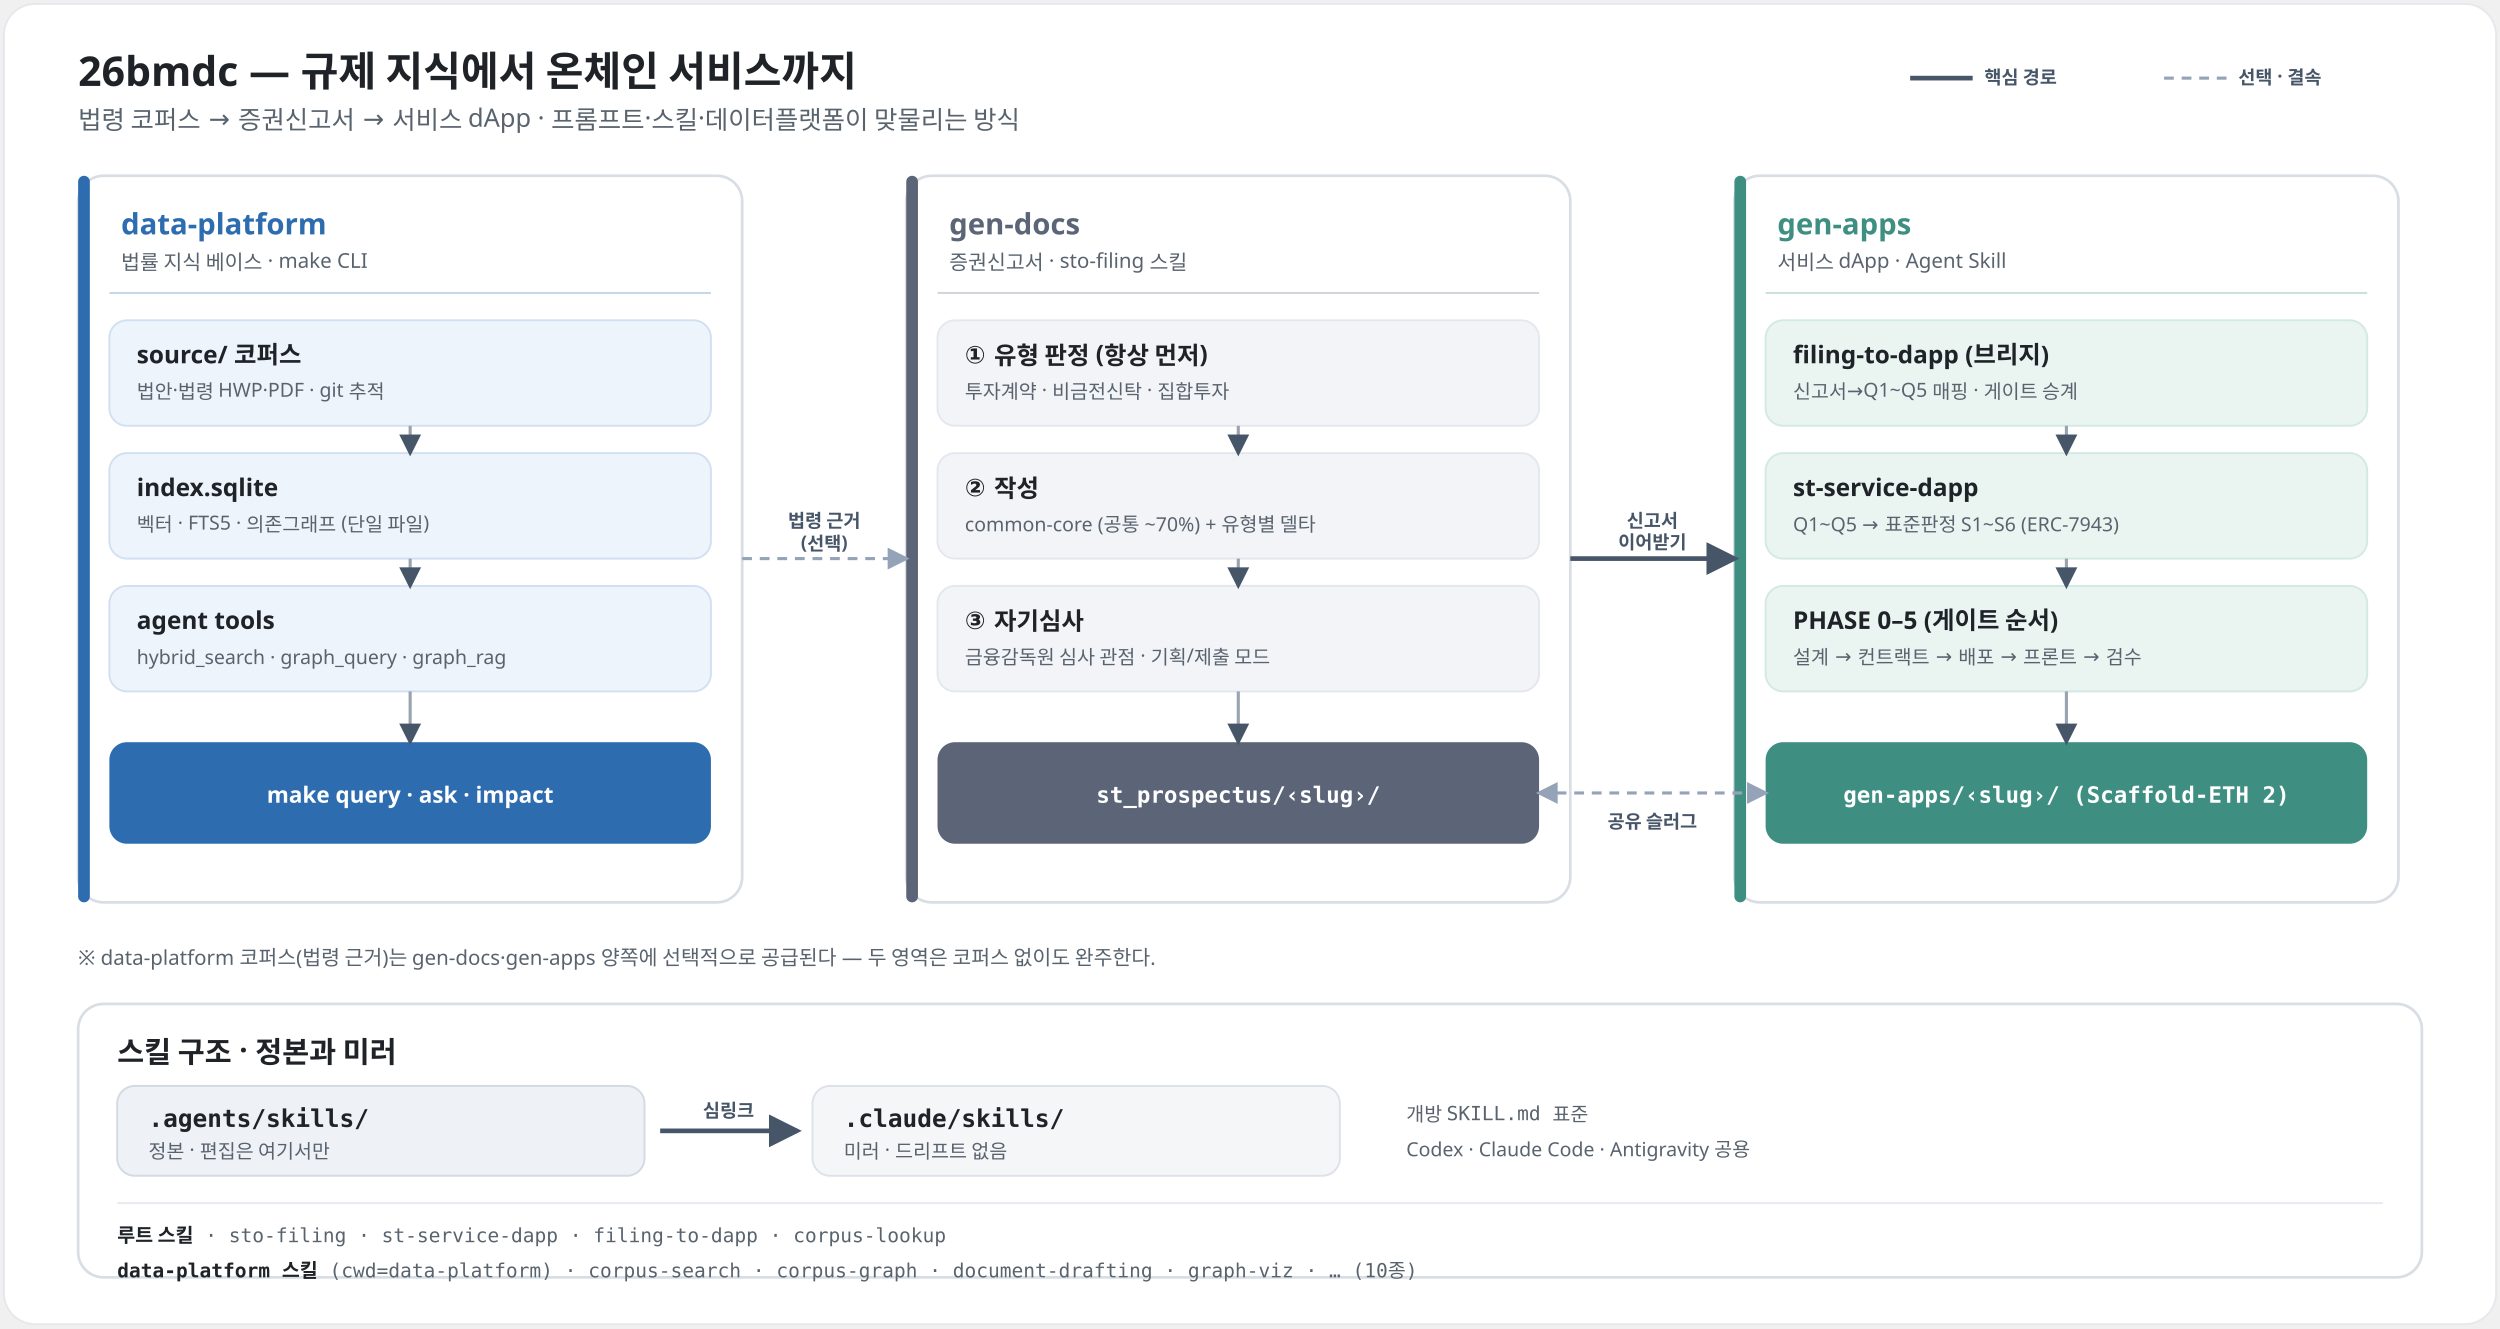
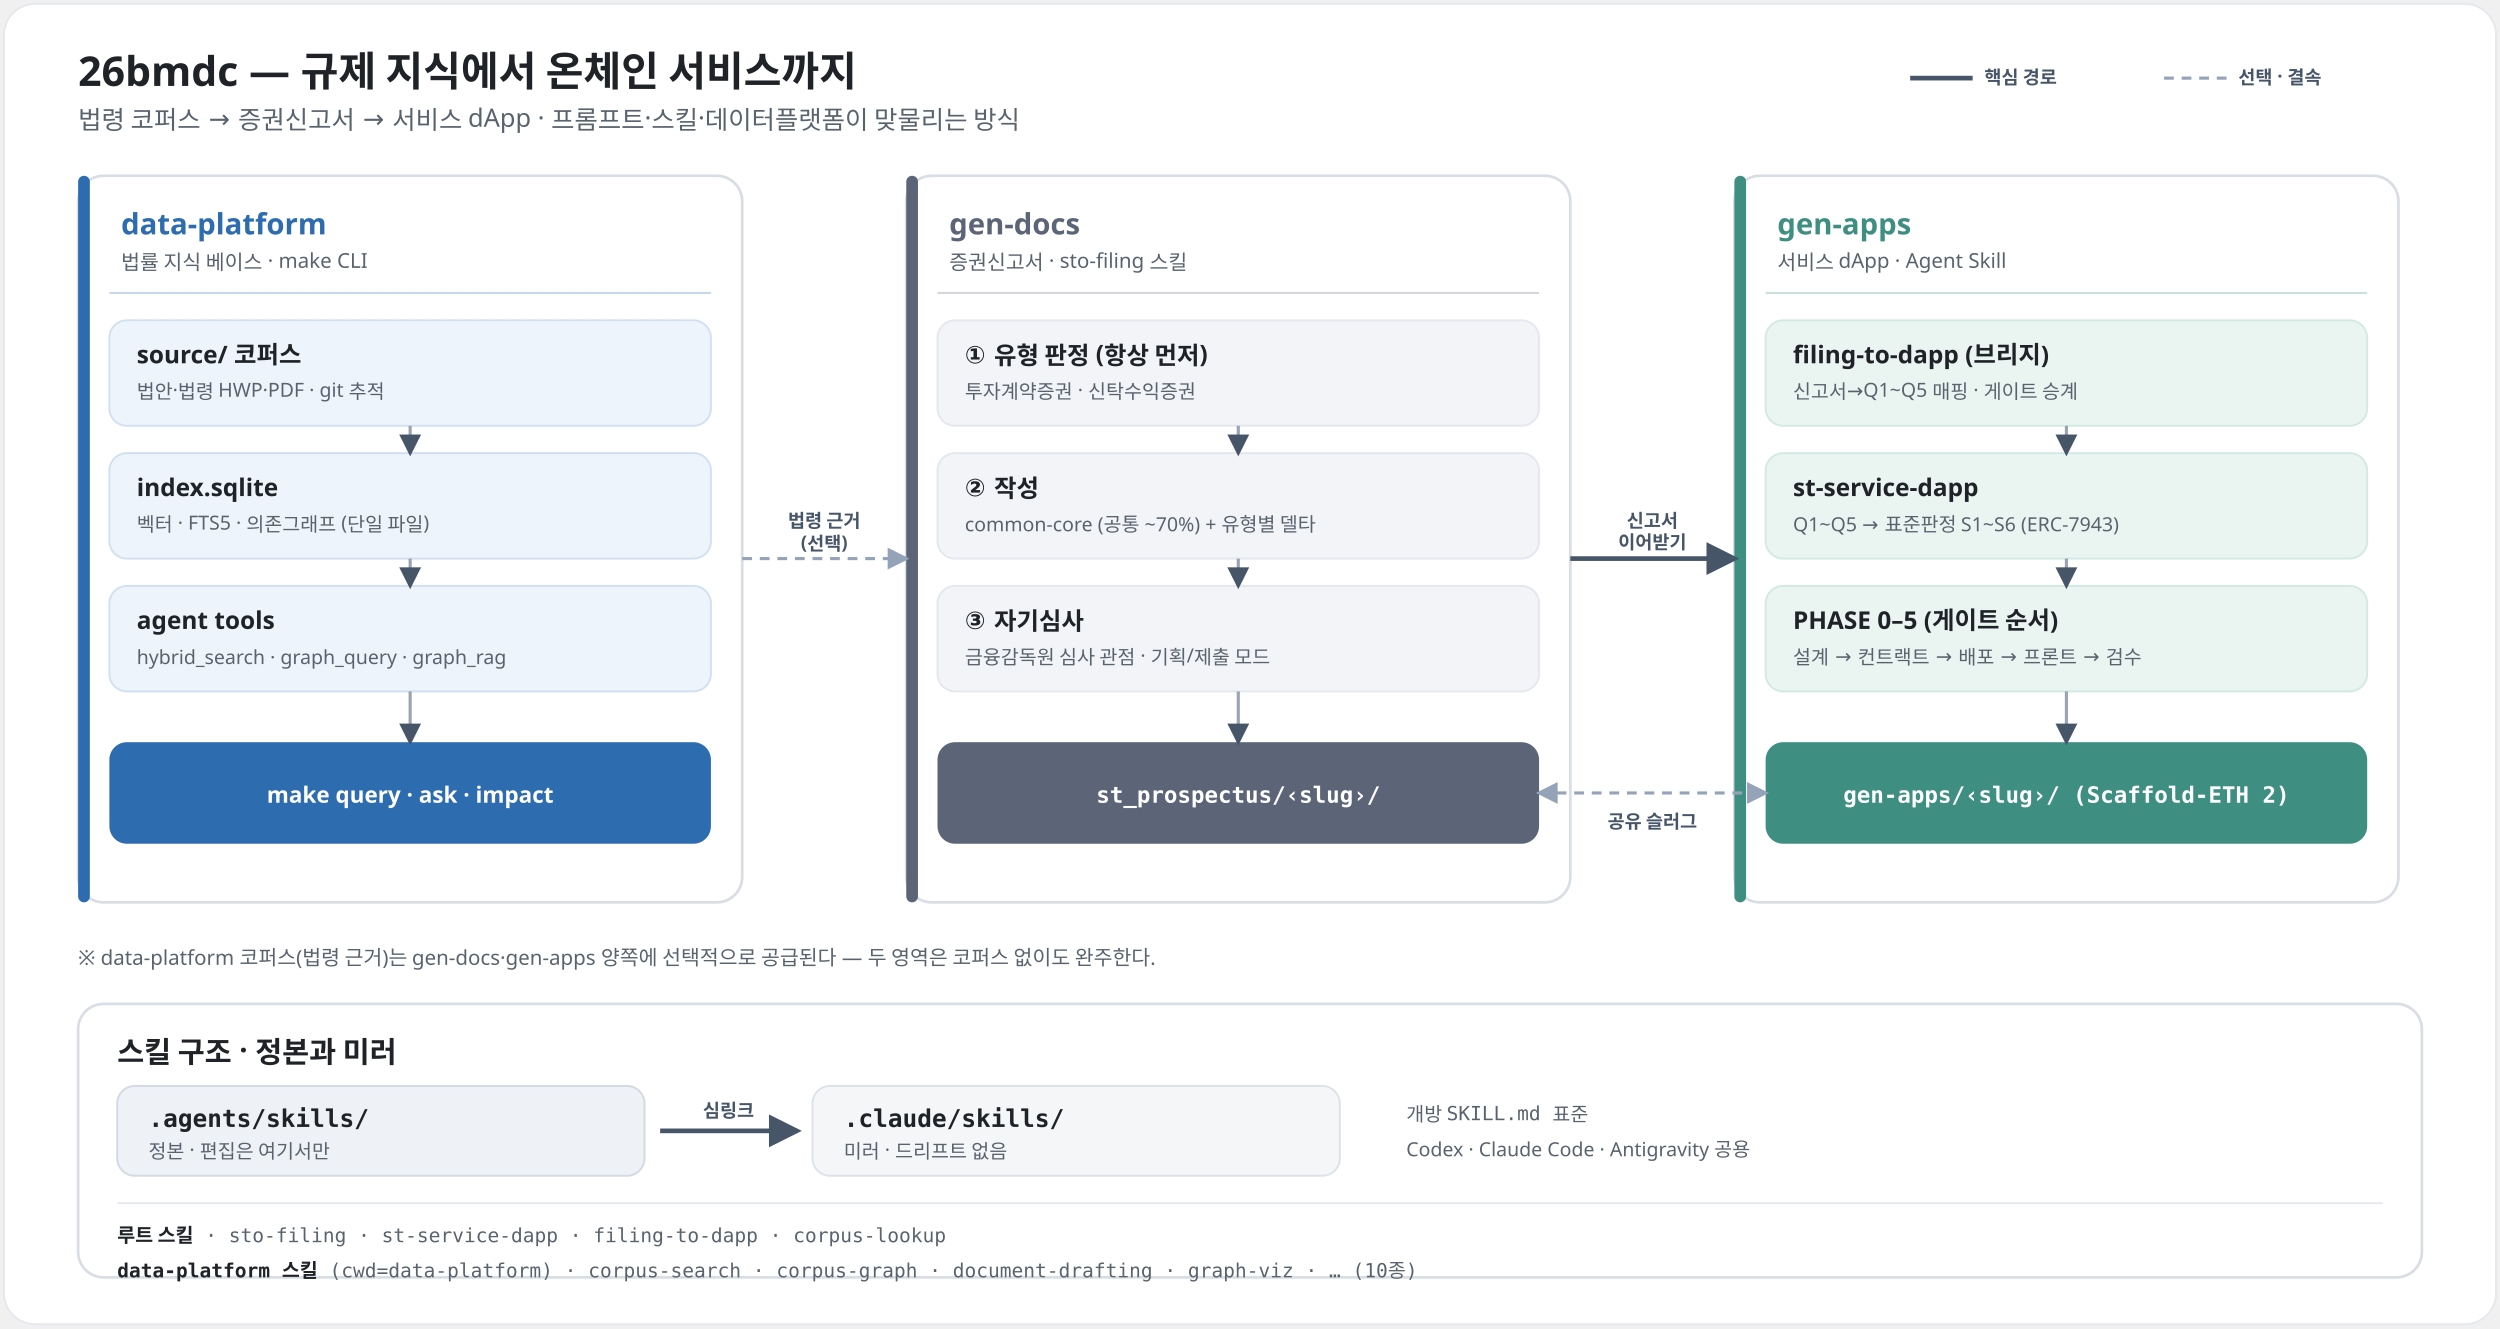
<svg xmlns="http://www.w3.org/2000/svg" viewBox="0 0 1280 680" font-family="'Apple SD Gothic Neo','Malgun Gothic','Noto Sans KR',sans-serif">
  <defs>
    <marker id="arw" viewBox="0 0 10 10" refX="8.5" refY="5" markerWidth="7" markerHeight="7" orient="auto-start-reverse">
      <path d="M0,0 L10,5 L0,10 z" fill="#475569" />
    </marker>
    <marker id="arwd" viewBox="0 0 10 10" refX="8.5" refY="5" markerWidth="7" markerHeight="7" orient="auto-start-reverse">
      <path d="M0,0 L10,5 L0,10 z" fill="#94a3b8" />
    </marker>
    <style>
      .title{font-size:21px;font-weight:800;fill:#1f2328}
      .sub{font-size:13px;fill:#59636e}
      .card{fill:#ffffff;stroke:#d8dee4;stroke-width:1.4}
      .atitle{font-size:15px;font-weight:800}
      .asub{font-size:10.5px;fill:#59636e}
      .step{font-size:12.5px;font-weight:700;fill:#1f2328}
      .desc{font-size:10px;fill:#59636e}
      .subc{stroke-width:1}
      .out{font-size:11.5px;font-weight:700}
      .lbl{font-size:9.5px;font-weight:600;fill:#475569}
      .note{font-size:10.5px;fill:#59636e}
      .mono{font-family:ui-monospace,Menlo,Consolas,monospace}
      .vflow{fill:none;stroke:#9aa3b0;stroke-width:1.6}
      .solid{fill:none;stroke:#475569;stroke-width:2.4}
      .dash{fill:none;stroke:#94a3b8;stroke-width:1.6;stroke-dasharray:5 4}
    </style>
  </defs>
  <rect x="2" y="2" width="1276" height="676" rx="16" fill="#ffffff" stroke="#e5e8ec" />
  <text class="title" x="40" y="44">26bmdc — 규제 지식에서 온체인 서비스까지</text>
  <text class="sub" x="40" y="66">법령 코퍼스 → 증권신고서 → 서비스 dApp · 프롬프트·스킬·데이터플랫폼이 맞물리는 방식</text>
  <line class="solid" x1="978" y1="40" x2="1010" y2="40" />
  <text class="lbl" x="1016" y="43">핵심 경로</text>
  <line class="dash" x1="1108" y1="40" x2="1140" y2="40" />
  <text class="lbl" x="1146" y="43">선택 · 결속</text>
  <g transform="translate(40,0)">
    <rect class="card" x="0" y="90" width="340" height="372" rx="13" />
    <rect x="0" y="90" width="6" height="372" rx="3" fill="#2E6CB0" />
    <text class="atitle" x="22" y="120" fill="#2E6CB0">data-platform</text>
    <text class="asub" x="22" y="138">법률 지식 베이스 · make CLI</text>
    <line x1="16" y1="150" x2="324" y2="150" stroke="#2E6CB0" stroke-opacity="0.28" />
    <rect class="subc" x="16" y="164" width="308" height="54" rx="9" fill="#eef4fb" stroke="#d2e0f1" />
    <text class="step" x="30" y="186">source/ 코퍼스</text>
    <text class="desc" x="30" y="204">법안·법령 HWP·PDF · git 추적</text>
    <rect class="subc" x="16" y="232" width="308" height="54" rx="9" fill="#eef4fb" stroke="#d2e0f1" />
    <text class="step" x="30" y="254">index.sqlite</text>
    <text class="desc" x="30" y="272">벡터 · FTS5 · 의존그래프 (단일 파일)</text>
    <rect class="subc" x="16" y="300" width="308" height="54" rx="9" fill="#eef4fb" stroke="#d2e0f1" />
    <text class="step" x="30" y="322">agent tools</text>
    <text class="desc" x="30" y="340">hybrid_search · graph_query · graph_rag</text>
    <rect x="16" y="380" width="308" height="52" rx="9" fill="#2E6CB0" />
    <text class="out" x="170" y="411" fill="#ffffff" text-anchor="middle">make query · ask · impact</text>
    <path class="vflow" d="M170,218 V232" marker-end="url(#arw)" />
    <path class="vflow" d="M170,286 V300" marker-end="url(#arw)" />
    <path class="vflow" d="M170,354 V380" marker-end="url(#arw)" />
  </g>
  <g transform="translate(464,0)">
    <rect class="card" x="0" y="90" width="340" height="372" rx="13" />
    <rect x="0" y="90" width="6" height="372" rx="3" fill="#5B6577" />
    <text class="atitle" x="22" y="120" fill="#5B6577">gen-docs</text>
    <text class="asub" x="22" y="138">증권신고서 · sto-filing 스킬</text>
    <line x1="16" y1="150" x2="324" y2="150" stroke="#5B6577" stroke-opacity="0.28" />
    <rect class="subc" x="16" y="164" width="308" height="54" rx="9" fill="#f2f4f7" stroke="#e4e8ee" />
    <text class="step" x="30" y="186">① 유형 판정 (항상 먼저)</text>
-     <text class="desc" x="30" y="204">투자계약 · 비금전신탁 · 집합투자</text>
+     <text class="desc" x="30" y="204">투자계약증권 · 신탁수익증권</text>
    <rect class="subc" x="16" y="232" width="308" height="54" rx="9" fill="#f2f4f7" stroke="#e4e8ee" />
    <text class="step" x="30" y="254">② 작성</text>
    <text class="desc" x="30" y="272">common-core (공통 ~70%) + 유형별 델타</text>
    <rect class="subc" x="16" y="300" width="308" height="54" rx="9" fill="#f2f4f7" stroke="#e4e8ee" />
    <text class="step" x="30" y="322">③ 자기심사</text>
    <text class="desc" x="30" y="340">금융감독원 심사 관점 · 기획/제출 모드</text>
    <rect x="16" y="380" width="308" height="52" rx="9" fill="#5B6577" />
    <text class="out mono" x="170" y="411" fill="#ffffff" text-anchor="middle">st_prospectus/‹slug›/</text>
    <path class="vflow" d="M170,218 V232" marker-end="url(#arw)" />
    <path class="vflow" d="M170,286 V300" marker-end="url(#arw)" />
    <path class="vflow" d="M170,354 V380" marker-end="url(#arw)" />
  </g>
  <g transform="translate(888,0)">
    <rect class="card" x="0" y="90" width="340" height="372" rx="13" />
    <rect x="0" y="90" width="6" height="372" rx="3" fill="#3E8E82" />
    <text class="atitle" x="22" y="120" fill="#3E8E82">gen-apps</text>
    <text class="asub" x="22" y="138">서비스 dApp · Agent Skill</text>
    <line x1="16" y1="150" x2="324" y2="150" stroke="#3E8E82" stroke-opacity="0.28" />
    <rect class="subc" x="16" y="164" width="308" height="54" rx="9" fill="#eaf5f2" stroke="#d3e9e3" />
    <text class="step" x="30" y="186">filing-to-dapp (브리지)</text>
    <text class="desc" x="30" y="204">신고서→Q1~Q5 매핑 · 게이트 승계</text>
    <rect class="subc" x="16" y="232" width="308" height="54" rx="9" fill="#eaf5f2" stroke="#d3e9e3" />
    <text class="step" x="30" y="254">st-service-dapp</text>
    <text class="desc" x="30" y="272">Q1~Q5 → 표준판정 S1~S6 (ERC-7943)</text>
    <rect class="subc" x="16" y="300" width="308" height="54" rx="9" fill="#eaf5f2" stroke="#d3e9e3" />
    <text class="step" x="30" y="322">PHASE 0–5 (게이트 순서)</text>
    <text class="desc" x="30" y="340">설계 → 컨트랙트 → 배포 → 프론트 → 검수</text>
    <rect x="16" y="380" width="308" height="52" rx="9" fill="#3E8E82" />
    <text class="out mono" x="170" y="411" fill="#ffffff" text-anchor="middle">gen-apps/‹slug›/ (Scaffold-ETH 2)</text>
    <path class="vflow" d="M170,218 V232" marker-end="url(#arw)" />
    <path class="vflow" d="M170,286 V300" marker-end="url(#arw)" />
    <path class="vflow" d="M170,354 V380" marker-end="url(#arw)" />
  </g>
  <path class="dash" d="M380,286 H464" marker-end="url(#arwd)" />
  <text class="lbl" x="422" y="270" text-anchor="middle">법령 근거</text>
  <text class="lbl" x="422" y="281" text-anchor="middle">(선택)</text>
  <path class="solid" d="M804,286 H888" marker-end="url(#arw)" />
  <text class="lbl" x="846" y="270" text-anchor="middle">신고서</text>
  <text class="lbl" x="846" y="281" text-anchor="middle">이어받기</text>
  <path class="dash" d="M788,406 H904" marker-start="url(#arwd)" marker-end="url(#arwd)" />
  <text class="lbl" x="846" y="424" text-anchor="middle">공유 슬러그</text>
  <text class="note" x="40" y="494">※ data-platform 코퍼스(법령 근거)는 gen-docs·gen-apps 양쪽에 선택적으로 공급된다 — 두 영역은 코퍼스 없이도 완주한다.</text>
  <rect class="card" x="40" y="514" width="1200" height="140" rx="13" />
  <text class="atitle" x="60" y="544" fill="#1f2328" font-size="14">스킬 구조 · 정본과 미러</text>
  <rect x="60" y="556" width="270" height="46" rx="9" fill="#eef1f5" stroke="#d3dae3" />
  <text class="step mono" x="76" y="577">.agents/skills/</text>
  <text class="desc" x="76" y="593">정본 · 편집은 여기서만</text>
  <path class="solid" d="M338,579 H408" marker-end="url(#arw)" />
  <text class="lbl" x="373" y="572" text-anchor="middle">심링크</text>
  <rect x="416" y="556" width="270" height="46" rx="9" fill="#f5f6f8" stroke="#dde2e9" />
  <text class="step mono" x="432" y="577">.claude/skills/</text>
  <text class="desc" x="432" y="593">미러 · 드리프트 없음</text>
  <text class="desc mono" x="720" y="574">개방 SKILL.md 표준</text>
  <text class="desc" x="720" y="592">Codex · Claude Code · Antigravity 공용</text>
  <line x1="60" y1="616" x2="1220" y2="616" stroke="#e6eaef" />
  <text class="desc mono" x="60" y="636">
    <tspan fill="#1f2328" font-weight="700">루트 스킬</tspan>  ·  sto-filing · st-service-dapp · filing-to-dapp · corpus-lookup</text>
  <text class="desc mono" x="60" y="654">
    <tspan fill="#1f2328" font-weight="700">data-platform 스킬</tspan> (cwd=data-platform)  ·  corpus-search · corpus-graph · document-drafting · graph-viz · … (10종)</text>
</svg>
